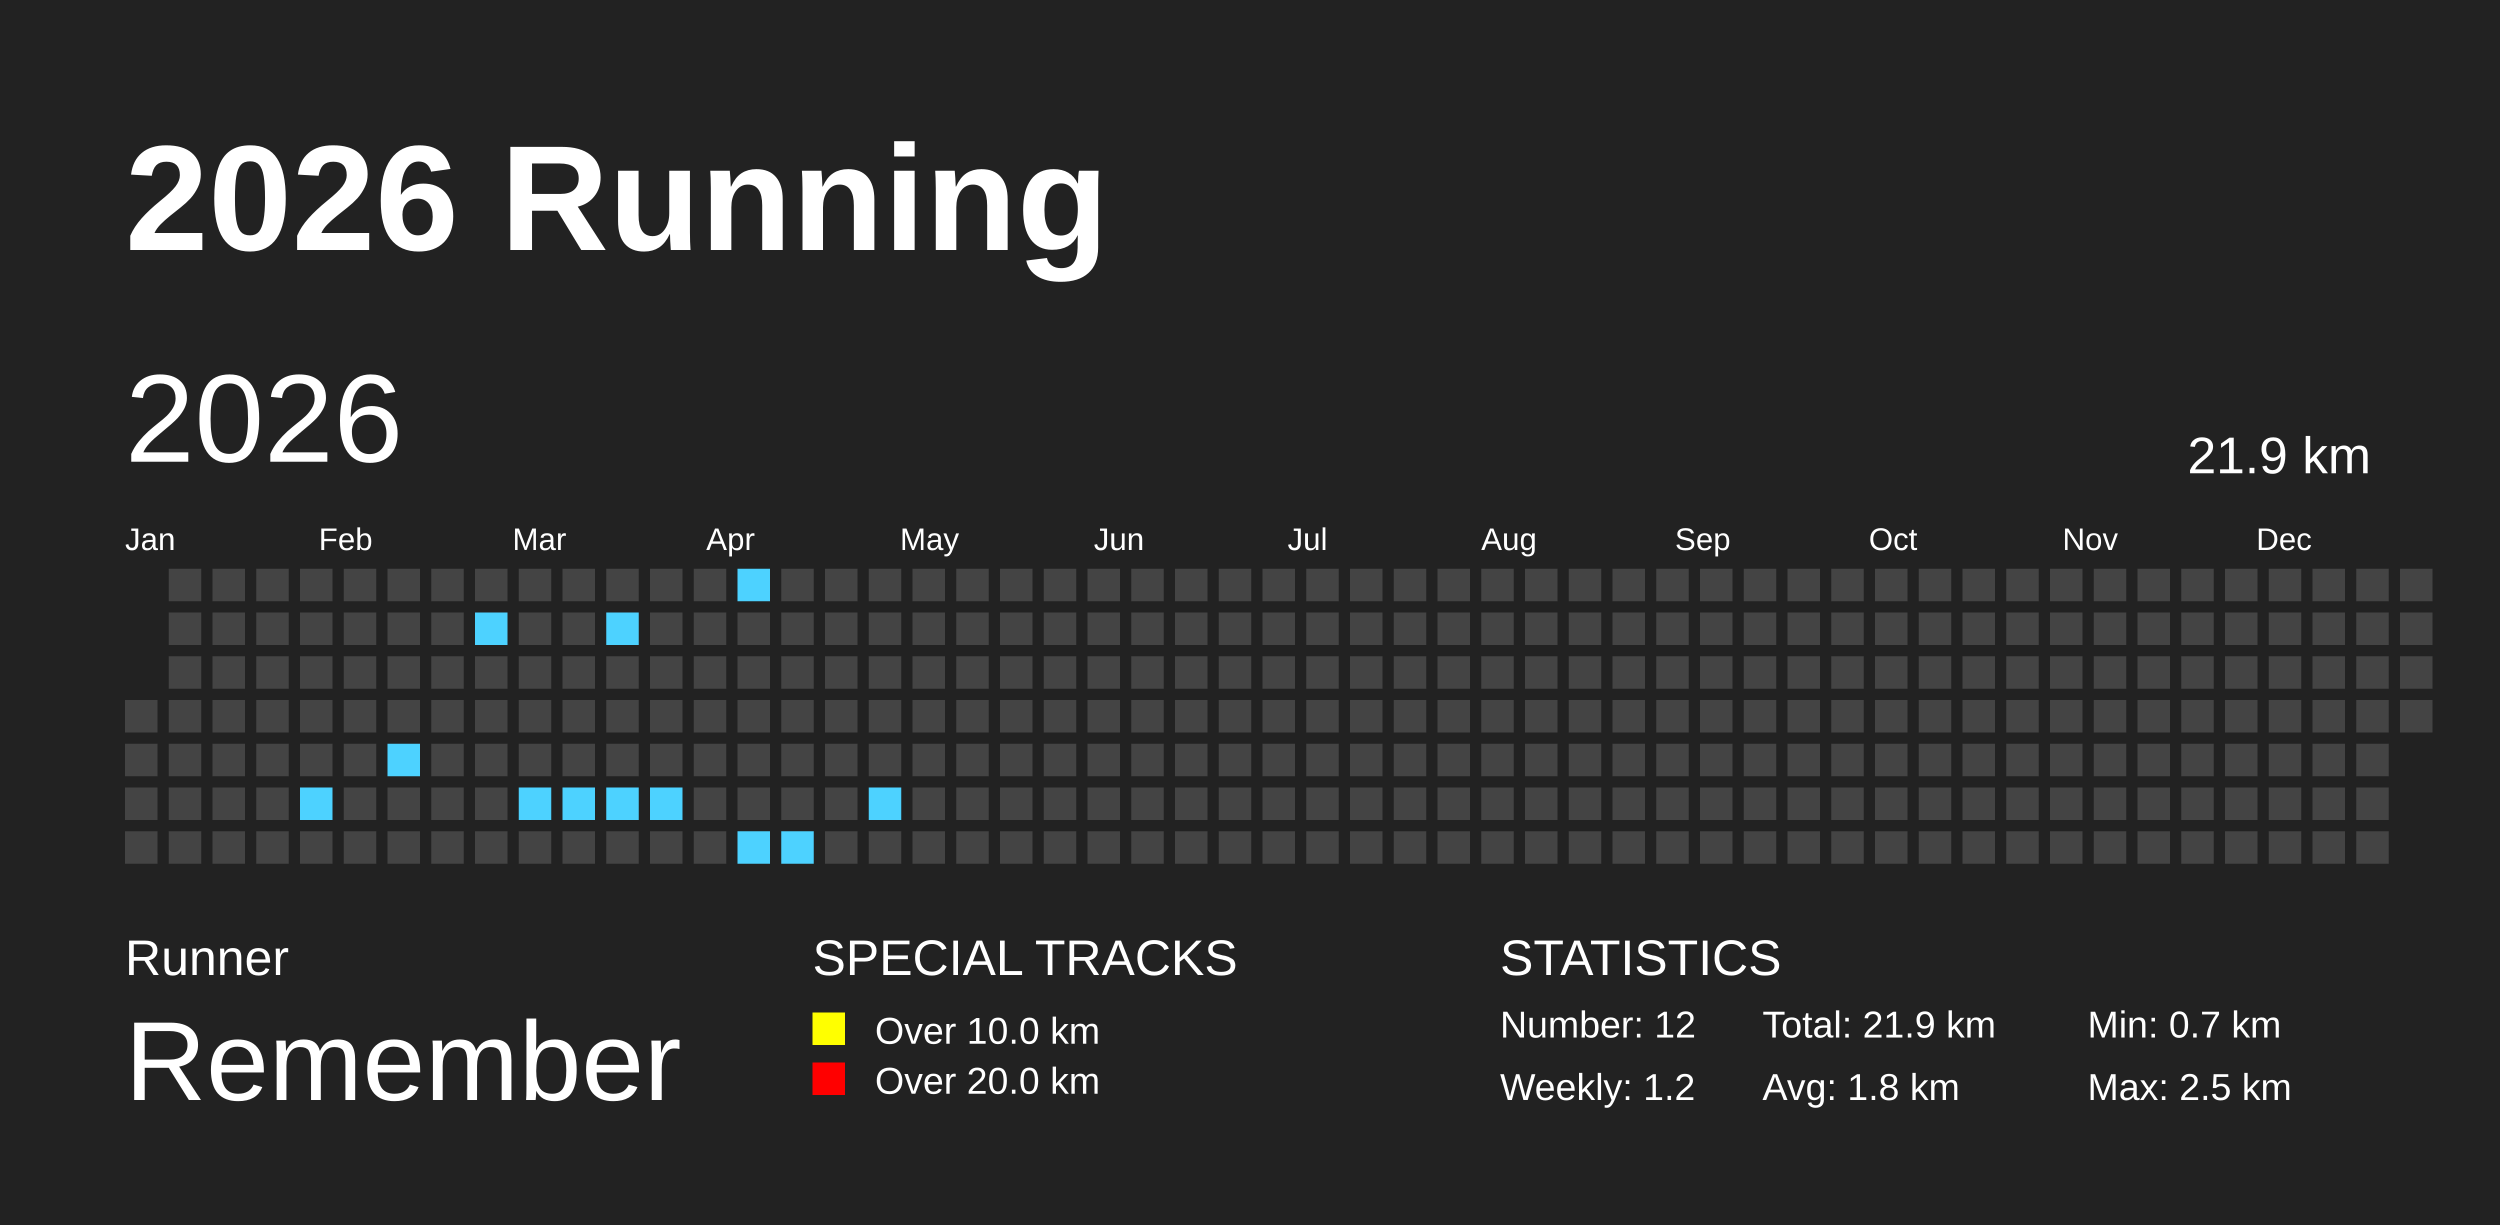
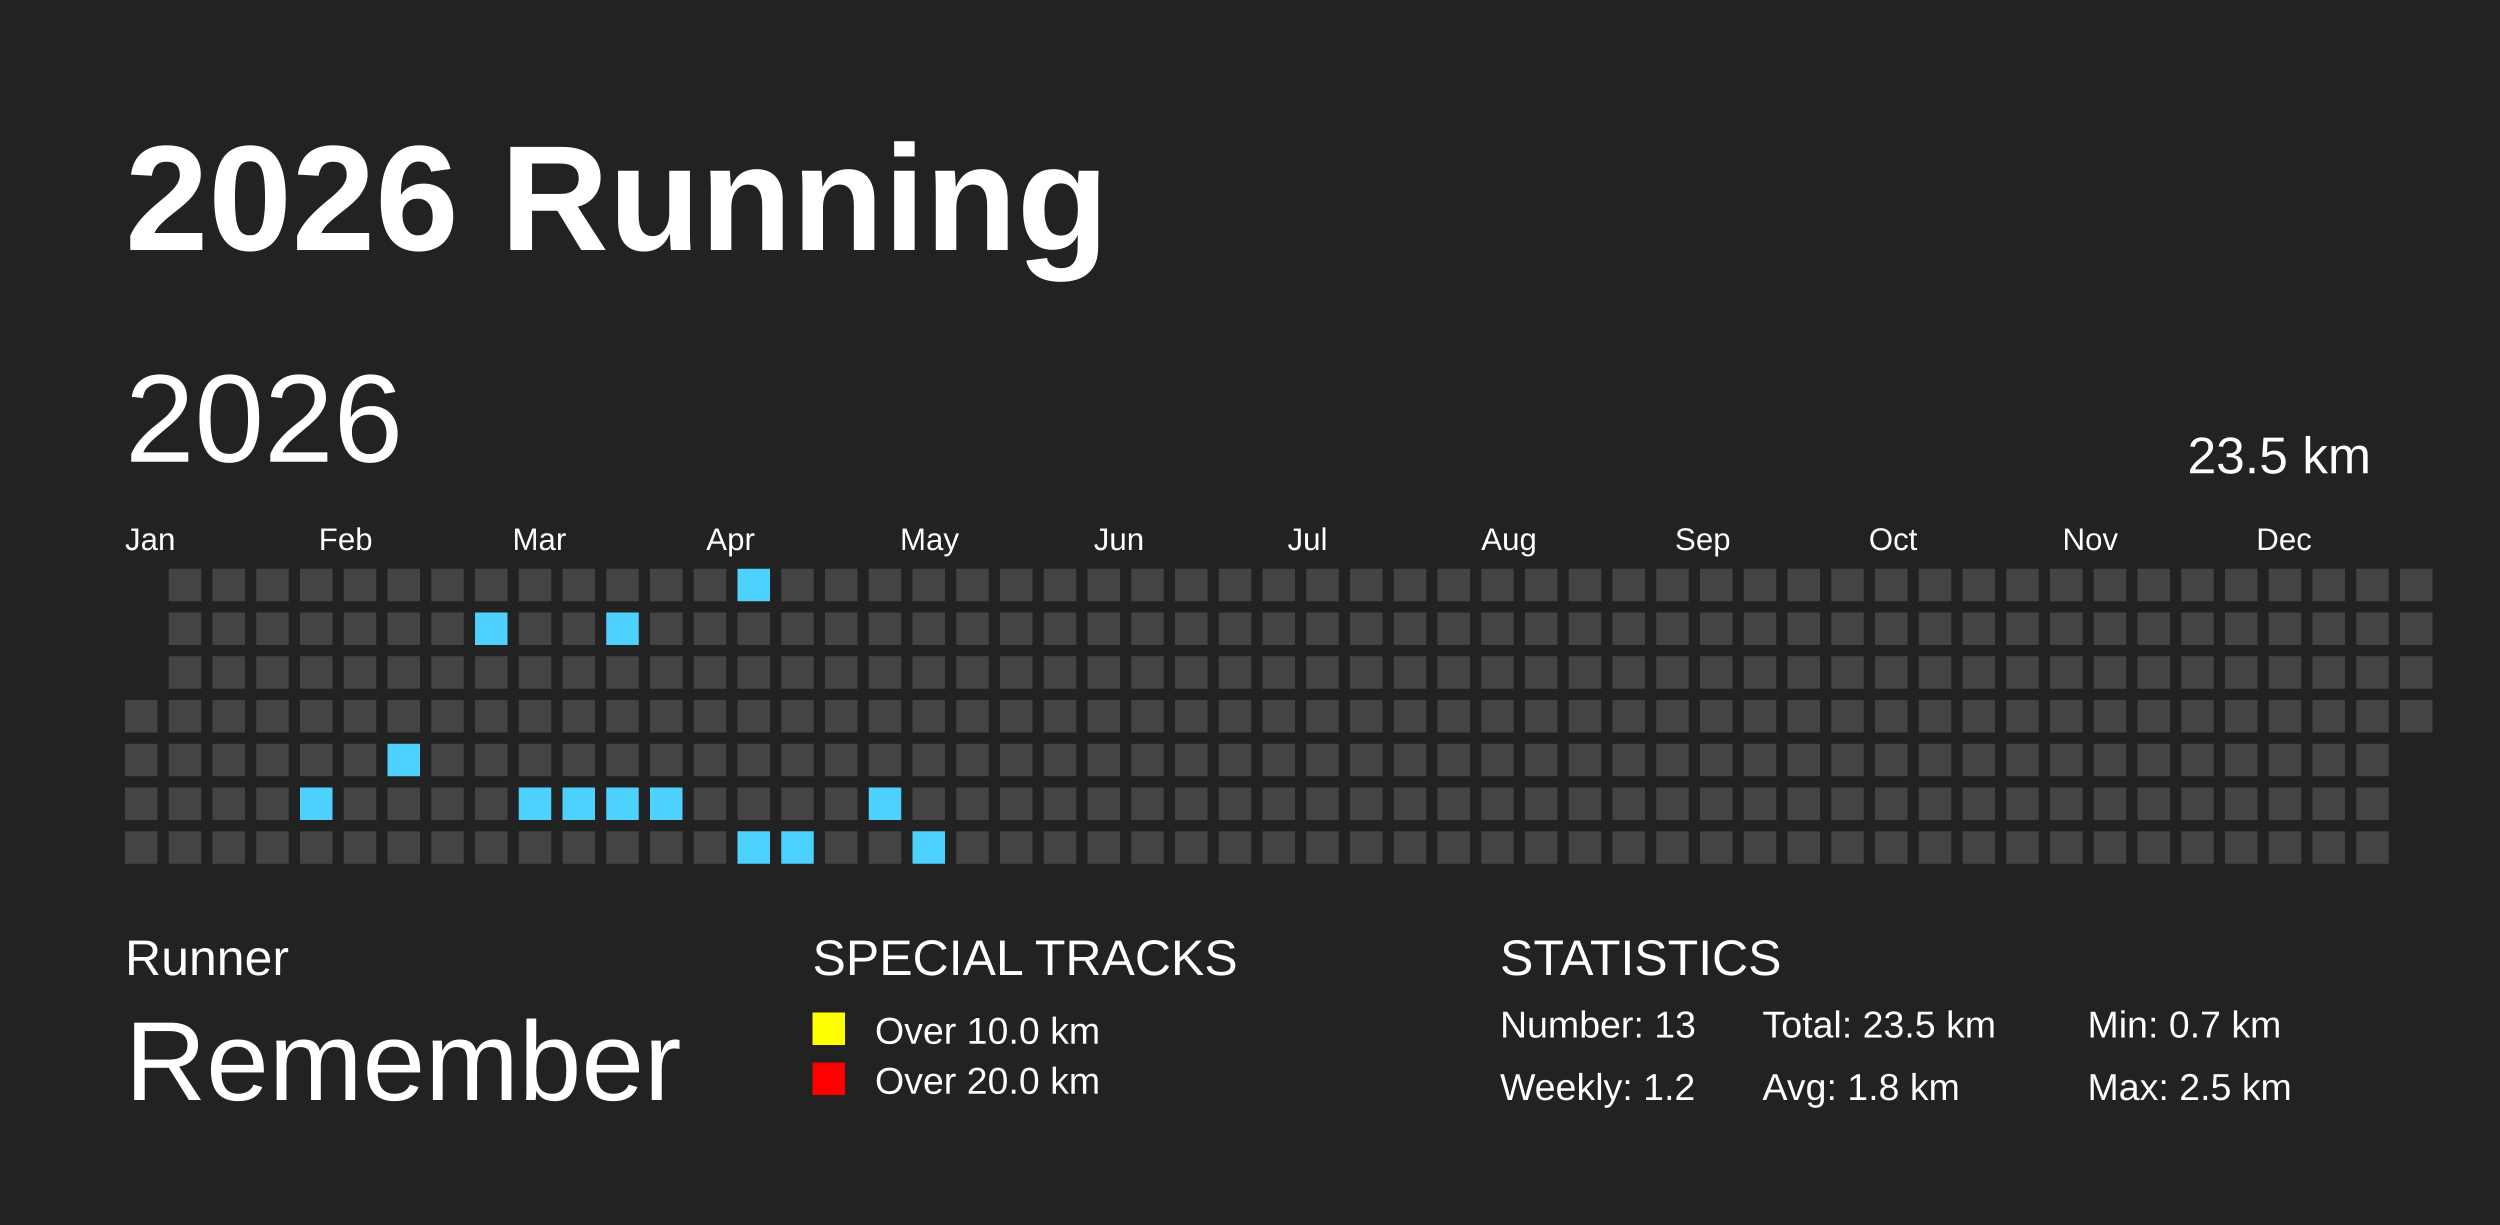
<svg xmlns="http://www.w3.org/2000/svg" baseProfile="full" height="98mm" version="1.1" viewBox="0,0,200,98" width="200mm">
  <defs />
  <rect fill="#222222" height="98" width="200" x="0" y="0" />
  <text fill="#FFFFFF" style="font-size:12px; font-family:Arial; font-weight:bold;" x="10" y="20">2026 Running</text>
  <text fill="#FFFFFF" style="font-size:4px; font-family:Arial" x="10" y="78">Runner</text>
  <text fill="#FFFFFF" style="font-size:9px; font-family:Arial" x="10" y="88">Remember</text>
  <text fill="#FFFFFF" style="font-size:4px; font-family:Arial" x="65" y="78">SPECIAL TRACKS</text>
  <rect fill="yellow" height="2.6" width="2.6" x="65" y="81" />
  <text fill="#FFFFFF" style="font-size:3px; font-family:Arial" x="70" y="83.5">Over 10.0 km</text>
  <rect fill="red" height="2.6" width="2.6" x="65" y="85" />
  <text fill="#FFFFFF" style="font-size:3px; font-family:Arial" x="70" y="87.5">Over 20.0 km</text>
  <text fill="#FFFFFF" style="font-size:4px; font-family:Arial" x="120" y="78">STATISTICS</text>
-   <text fill="#FFFFFF" style="font-size:3px; font-family:Arial" x="120" y="83">Number: 12</text>
+   <text fill="#FFFFFF" style="font-size:3px; font-family:Arial" x="120" y="83">Number: 13</text>
  <text fill="#FFFFFF" style="font-size:3px; font-family:Arial" x="120" y="88">Weekly: 1.2</text>
-   <text fill="#FFFFFF" style="font-size:3px; font-family:Arial" x="141" y="83">Total: 21.9 km</text>
+   <text fill="#FFFFFF" style="font-size:3px; font-family:Arial" x="141" y="83">Total: 23.5 km</text>
  <text fill="#FFFFFF" style="font-size:3px; font-family:Arial" x="141" y="88">Avg: 1.8 km</text>
  <text fill="#FFFFFF" style="font-size:3px; font-family:Arial" x="167" y="83">Min: 0.7 km</text>
  <text fill="#FFFFFF" style="font-size:3px; font-family:Arial" x="167" y="88">Max: 2.5 km</text>
  <text dominant-baseline="hanging" fill="#FFFFFF" style="font-size:10.0px; font-family:Arial;" x="10" y="30">2026</text>
-   <text dominant-baseline="hanging" fill="#FFFFFF" style="font-size:4.125px; font-family:Arial;" x="175" y="35">21.9 km</text>
+   <text dominant-baseline="hanging" fill="#FFFFFF" style="font-size:4.125px; font-family:Arial;" x="175" y="35">23.5 km</text>
  <text fill="#FFFFFF" style="font-size:2.5px; font-family:Arial" x="10.0" y="44">Jan</text>
  <text fill="#FFFFFF" style="font-size:2.5px; font-family:Arial" x="25.5" y="44">Feb</text>
  <text fill="#FFFFFF" style="font-size:2.5px; font-family:Arial" x="41.0" y="44">Mar</text>
  <text fill="#FFFFFF" style="font-size:2.5px; font-family:Arial" x="56.5" y="44">Apr</text>
  <text fill="#FFFFFF" style="font-size:2.5px; font-family:Arial" x="72.0" y="44">May</text>
  <text fill="#FFFFFF" style="font-size:2.5px; font-family:Arial" x="87.5" y="44">Jun</text>
  <text fill="#FFFFFF" style="font-size:2.5px; font-family:Arial" x="103.0" y="44">Jul</text>
  <text fill="#FFFFFF" style="font-size:2.5px; font-family:Arial" x="118.5" y="44">Aug</text>
  <text fill="#FFFFFF" style="font-size:2.5px; font-family:Arial" x="134.0" y="44">Sep</text>
  <text fill="#FFFFFF" style="font-size:2.5px; font-family:Arial" x="149.5" y="44">Oct</text>
  <text fill="#FFFFFF" style="font-size:2.5px; font-family:Arial" x="165.0" y="44">Nov</text>
  <text fill="#FFFFFF" style="font-size:2.5px; font-family:Arial" x="180.5" y="44">Dec</text>
  <rect fill="#444444" height="2.6" width="2.6" x="10.0" y="56.0" />
  <rect fill="#444444" height="2.6" width="2.6" x="10.0" y="59.5" />
  <rect fill="#444444" height="2.6" width="2.6" x="10.0" y="63.0" />
  <rect fill="#444444" height="2.6" width="2.6" x="10.0" y="66.5" />
  <rect fill="#444444" height="2.6" width="2.6" x="13.5" y="45.5" />
  <rect fill="#444444" height="2.6" width="2.6" x="13.5" y="49.0" />
  <rect fill="#444444" height="2.6" width="2.6" x="13.5" y="52.5" />
  <rect fill="#444444" height="2.6" width="2.6" x="13.5" y="56.0" />
  <rect fill="#444444" height="2.6" width="2.6" x="13.5" y="59.5" />
  <rect fill="#444444" height="2.6" width="2.6" x="13.5" y="63.0" />
  <rect fill="#444444" height="2.6" width="2.6" x="13.5" y="66.5" />
  <rect fill="#444444" height="2.6" width="2.6" x="17.0" y="45.5" />
  <rect fill="#444444" height="2.6" width="2.6" x="17.0" y="49.0" />
  <rect fill="#444444" height="2.6" width="2.6" x="17.0" y="52.5" />
  <rect fill="#444444" height="2.6" width="2.6" x="17.0" y="56.0" />
  <rect fill="#444444" height="2.6" width="2.6" x="17.0" y="59.5" />
  <rect fill="#444444" height="2.6" width="2.6" x="17.0" y="63.0" />
  <rect fill="#444444" height="2.6" width="2.6" x="17.0" y="66.5" />
  <rect fill="#444444" height="2.6" width="2.6" x="20.5" y="45.5" />
  <rect fill="#444444" height="2.6" width="2.6" x="20.5" y="49.0" />
  <rect fill="#444444" height="2.6" width="2.6" x="20.5" y="52.5" />
  <rect fill="#444444" height="2.6" width="2.6" x="20.5" y="56.0" />
  <rect fill="#444444" height="2.6" width="2.6" x="20.5" y="59.5" />
  <rect fill="#444444" height="2.6" width="2.6" x="20.5" y="63.0" />
  <rect fill="#444444" height="2.6" width="2.6" x="20.5" y="66.5" />
  <rect fill="#444444" height="2.6" width="2.6" x="24.0" y="45.5" />
  <rect fill="#444444" height="2.6" width="2.6" x="24.0" y="49.0" />
  <rect fill="#444444" height="2.6" width="2.6" x="24.0" y="52.5" />
  <rect fill="#444444" height="2.6" width="2.6" x="24.0" y="56.0" />
  <rect fill="#444444" height="2.6" width="2.6" x="24.0" y="59.5" />
  <rect fill="#4DD2FF" height="2.6" width="2.6" x="24.0" y="63.0" />
  <rect fill="#444444" height="2.6" width="2.6" x="24.0" y="66.5" />
  <rect fill="#444444" height="2.6" width="2.6" x="27.5" y="45.5" />
  <rect fill="#444444" height="2.6" width="2.6" x="27.5" y="49.0" />
  <rect fill="#444444" height="2.6" width="2.6" x="27.5" y="52.5" />
  <rect fill="#444444" height="2.6" width="2.6" x="27.5" y="56.0" />
  <rect fill="#444444" height="2.6" width="2.6" x="27.5" y="59.5" />
  <rect fill="#444444" height="2.6" width="2.6" x="27.5" y="63.0" />
  <rect fill="#444444" height="2.6" width="2.6" x="27.5" y="66.5" />
  <rect fill="#444444" height="2.6" width="2.6" x="31.0" y="45.5" />
  <rect fill="#444444" height="2.6" width="2.6" x="31.0" y="49.0" />
  <rect fill="#444444" height="2.6" width="2.6" x="31.0" y="52.5" />
  <rect fill="#444444" height="2.6" width="2.6" x="31.0" y="56.0" />
  <rect fill="#4DD2FF" height="2.6" width="2.6" x="31.0" y="59.5" />
  <rect fill="#444444" height="2.6" width="2.6" x="31.0" y="63.0" />
  <rect fill="#444444" height="2.6" width="2.6" x="31.0" y="66.5" />
  <rect fill="#444444" height="2.6" width="2.6" x="34.5" y="45.5" />
  <rect fill="#444444" height="2.6" width="2.6" x="34.5" y="49.0" />
  <rect fill="#444444" height="2.6" width="2.6" x="34.5" y="52.5" />
  <rect fill="#444444" height="2.6" width="2.6" x="34.5" y="56.0" />
  <rect fill="#444444" height="2.6" width="2.6" x="34.5" y="59.5" />
  <rect fill="#444444" height="2.6" width="2.6" x="34.5" y="63.0" />
  <rect fill="#444444" height="2.6" width="2.6" x="34.5" y="66.5" />
  <rect fill="#444444" height="2.6" width="2.6" x="38.0" y="45.5" />
  <rect fill="#4DD2FF" height="2.6" width="2.6" x="38.0" y="49.0" />
  <rect fill="#444444" height="2.6" width="2.6" x="38.0" y="52.5" />
  <rect fill="#444444" height="2.6" width="2.6" x="38.0" y="56.0" />
  <rect fill="#444444" height="2.6" width="2.6" x="38.0" y="59.5" />
  <rect fill="#444444" height="2.6" width="2.6" x="38.0" y="63.0" />
  <rect fill="#444444" height="2.6" width="2.6" x="38.0" y="66.5" />
  <rect fill="#444444" height="2.6" width="2.6" x="41.5" y="45.5" />
  <rect fill="#444444" height="2.6" width="2.6" x="41.5" y="49.0" />
  <rect fill="#444444" height="2.6" width="2.6" x="41.5" y="52.5" />
  <rect fill="#444444" height="2.6" width="2.6" x="41.5" y="56.0" />
  <rect fill="#444444" height="2.6" width="2.6" x="41.5" y="59.5" />
  <rect fill="#4DD2FF" height="2.6" width="2.6" x="41.5" y="63.0" />
  <rect fill="#444444" height="2.6" width="2.6" x="41.5" y="66.5" />
  <rect fill="#444444" height="2.6" width="2.6" x="45.0" y="45.5" />
  <rect fill="#444444" height="2.6" width="2.6" x="45.0" y="49.0" />
  <rect fill="#444444" height="2.6" width="2.6" x="45.0" y="52.5" />
  <rect fill="#444444" height="2.6" width="2.6" x="45.0" y="56.0" />
  <rect fill="#444444" height="2.6" width="2.6" x="45.0" y="59.5" />
  <rect fill="#4DD2FF" height="2.6" width="2.6" x="45.0" y="63.0" />
  <rect fill="#444444" height="2.6" width="2.6" x="45.0" y="66.5" />
  <rect fill="#444444" height="2.6" width="2.6" x="48.5" y="45.5" />
  <rect fill="#4DD2FF" height="2.6" width="2.6" x="48.5" y="49.0" />
  <rect fill="#444444" height="2.6" width="2.6" x="48.5" y="52.5" />
  <rect fill="#444444" height="2.6" width="2.6" x="48.5" y="56.0" />
  <rect fill="#444444" height="2.6" width="2.6" x="48.5" y="59.5" />
  <rect fill="#4DD2FF" height="2.6" width="2.6" x="48.5" y="63.0" />
  <rect fill="#444444" height="2.6" width="2.6" x="48.5" y="66.5" />
  <rect fill="#444444" height="2.6" width="2.6" x="52.0" y="45.5" />
  <rect fill="#444444" height="2.6" width="2.6" x="52.0" y="49.0" />
  <rect fill="#444444" height="2.6" width="2.6" x="52.0" y="52.5" />
  <rect fill="#444444" height="2.6" width="2.6" x="52.0" y="56.0" />
  <rect fill="#444444" height="2.6" width="2.6" x="52.0" y="59.5" />
  <rect fill="#4DD2FF" height="2.6" width="2.6" x="52.0" y="63.0" />
  <rect fill="#444444" height="2.6" width="2.6" x="52.0" y="66.5" />
  <rect fill="#444444" height="2.6" width="2.6" x="55.5" y="45.5" />
  <rect fill="#444444" height="2.6" width="2.6" x="55.5" y="49.0" />
  <rect fill="#444444" height="2.6" width="2.6" x="55.5" y="52.5" />
  <rect fill="#444444" height="2.6" width="2.6" x="55.5" y="56.0" />
  <rect fill="#444444" height="2.6" width="2.6" x="55.5" y="59.5" />
  <rect fill="#444444" height="2.6" width="2.6" x="55.5" y="63.0" />
  <rect fill="#444444" height="2.6" width="2.6" x="55.5" y="66.5" />
  <rect fill="#4DD2FF" height="2.6" width="2.6" x="59.0" y="45.5" />
  <rect fill="#444444" height="2.6" width="2.6" x="59.0" y="49.0" />
  <rect fill="#444444" height="2.6" width="2.6" x="59.0" y="52.5" />
  <rect fill="#444444" height="2.6" width="2.6" x="59.0" y="56.0" />
  <rect fill="#444444" height="2.6" width="2.6" x="59.0" y="59.5" />
  <rect fill="#444444" height="2.6" width="2.6" x="59.0" y="63.0" />
  <rect fill="#4DD2FF" height="2.6" width="2.6" x="59.0" y="66.5" />
  <rect fill="#444444" height="2.6" width="2.6" x="62.5" y="45.5" />
  <rect fill="#444444" height="2.6" width="2.6" x="62.5" y="49.0" />
  <rect fill="#444444" height="2.6" width="2.6" x="62.5" y="52.5" />
  <rect fill="#444444" height="2.6" width="2.6" x="62.5" y="56.0" />
  <rect fill="#444444" height="2.6" width="2.6" x="62.5" y="59.5" />
  <rect fill="#444444" height="2.6" width="2.6" x="62.5" y="63.0" />
  <rect fill="#4DD2FF" height="2.6" width="2.6" x="62.5" y="66.5" />
  <rect fill="#444444" height="2.6" width="2.6" x="66.0" y="45.5" />
  <rect fill="#444444" height="2.6" width="2.6" x="66.0" y="49.0" />
  <rect fill="#444444" height="2.6" width="2.6" x="66.0" y="52.5" />
  <rect fill="#444444" height="2.6" width="2.6" x="66.0" y="56.0" />
  <rect fill="#444444" height="2.6" width="2.6" x="66.0" y="59.5" />
  <rect fill="#444444" height="2.6" width="2.6" x="66.0" y="63.0" />
  <rect fill="#444444" height="2.6" width="2.6" x="66.0" y="66.5" />
  <rect fill="#444444" height="2.6" width="2.6" x="69.5" y="45.5" />
  <rect fill="#444444" height="2.6" width="2.6" x="69.5" y="49.0" />
  <rect fill="#444444" height="2.6" width="2.6" x="69.5" y="52.5" />
  <rect fill="#444444" height="2.6" width="2.6" x="69.5" y="56.0" />
  <rect fill="#444444" height="2.6" width="2.6" x="69.5" y="59.5" />
  <rect fill="#4DD2FF" height="2.6" width="2.6" x="69.5" y="63.0" />
  <rect fill="#444444" height="2.6" width="2.6" x="69.5" y="66.5" />
  <rect fill="#444444" height="2.6" width="2.6" x="73.0" y="45.5" />
  <rect fill="#444444" height="2.6" width="2.6" x="73.0" y="49.0" />
  <rect fill="#444444" height="2.6" width="2.6" x="73.0" y="52.5" />
  <rect fill="#444444" height="2.6" width="2.6" x="73.0" y="56.0" />
  <rect fill="#444444" height="2.6" width="2.6" x="73.0" y="59.5" />
  <rect fill="#444444" height="2.6" width="2.6" x="73.0" y="63.0" />
-   <rect fill="#444444" height="2.6" width="2.6" x="73.0" y="66.5" />
+   <rect fill="#4DD2FF" height="2.6" width="2.6" x="73.0" y="66.5" />
  <rect fill="#444444" height="2.6" width="2.6" x="76.5" y="45.5" />
  <rect fill="#444444" height="2.6" width="2.6" x="76.5" y="49.0" />
  <rect fill="#444444" height="2.6" width="2.6" x="76.5" y="52.5" />
  <rect fill="#444444" height="2.6" width="2.6" x="76.5" y="56.0" />
  <rect fill="#444444" height="2.6" width="2.6" x="76.5" y="59.5" />
  <rect fill="#444444" height="2.6" width="2.6" x="76.5" y="63.0" />
  <rect fill="#444444" height="2.6" width="2.6" x="76.5" y="66.5" />
  <rect fill="#444444" height="2.6" width="2.6" x="80.0" y="45.5" />
  <rect fill="#444444" height="2.6" width="2.6" x="80.0" y="49.0" />
  <rect fill="#444444" height="2.6" width="2.6" x="80.0" y="52.5" />
  <rect fill="#444444" height="2.6" width="2.6" x="80.0" y="56.0" />
  <rect fill="#444444" height="2.6" width="2.6" x="80.0" y="59.5" />
  <rect fill="#444444" height="2.6" width="2.6" x="80.0" y="63.0" />
  <rect fill="#444444" height="2.6" width="2.6" x="80.0" y="66.5" />
  <rect fill="#444444" height="2.6" width="2.6" x="83.5" y="45.5" />
  <rect fill="#444444" height="2.6" width="2.6" x="83.5" y="49.0" />
  <rect fill="#444444" height="2.6" width="2.6" x="83.5" y="52.5" />
  <rect fill="#444444" height="2.6" width="2.6" x="83.5" y="56.0" />
  <rect fill="#444444" height="2.6" width="2.6" x="83.5" y="59.5" />
  <rect fill="#444444" height="2.6" width="2.6" x="83.5" y="63.0" />
  <rect fill="#444444" height="2.6" width="2.6" x="83.5" y="66.5" />
  <rect fill="#444444" height="2.6" width="2.6" x="87.0" y="45.5" />
  <rect fill="#444444" height="2.6" width="2.6" x="87.0" y="49.0" />
  <rect fill="#444444" height="2.6" width="2.6" x="87.0" y="52.5" />
  <rect fill="#444444" height="2.6" width="2.6" x="87.0" y="56.0" />
  <rect fill="#444444" height="2.6" width="2.6" x="87.0" y="59.5" />
  <rect fill="#444444" height="2.6" width="2.6" x="87.0" y="63.0" />
  <rect fill="#444444" height="2.6" width="2.6" x="87.0" y="66.5" />
  <rect fill="#444444" height="2.6" width="2.6" x="90.5" y="45.5" />
  <rect fill="#444444" height="2.6" width="2.6" x="90.5" y="49.0" />
  <rect fill="#444444" height="2.6" width="2.6" x="90.5" y="52.5" />
  <rect fill="#444444" height="2.6" width="2.6" x="90.5" y="56.0" />
  <rect fill="#444444" height="2.6" width="2.6" x="90.5" y="59.5" />
  <rect fill="#444444" height="2.6" width="2.6" x="90.5" y="63.0" />
  <rect fill="#444444" height="2.6" width="2.6" x="90.5" y="66.5" />
  <rect fill="#444444" height="2.6" width="2.6" x="94.0" y="45.5" />
  <rect fill="#444444" height="2.6" width="2.6" x="94.0" y="49.0" />
  <rect fill="#444444" height="2.6" width="2.6" x="94.0" y="52.5" />
  <rect fill="#444444" height="2.6" width="2.6" x="94.0" y="56.0" />
  <rect fill="#444444" height="2.6" width="2.6" x="94.0" y="59.5" />
  <rect fill="#444444" height="2.6" width="2.6" x="94.0" y="63.0" />
  <rect fill="#444444" height="2.6" width="2.6" x="94.0" y="66.5" />
  <rect fill="#444444" height="2.6" width="2.6" x="97.5" y="45.5" />
  <rect fill="#444444" height="2.6" width="2.6" x="97.5" y="49.0" />
  <rect fill="#444444" height="2.6" width="2.6" x="97.5" y="52.5" />
  <rect fill="#444444" height="2.6" width="2.6" x="97.5" y="56.0" />
  <rect fill="#444444" height="2.6" width="2.6" x="97.5" y="59.5" />
  <rect fill="#444444" height="2.6" width="2.6" x="97.5" y="63.0" />
  <rect fill="#444444" height="2.6" width="2.6" x="97.5" y="66.5" />
  <rect fill="#444444" height="2.6" width="2.6" x="101.0" y="45.5" />
  <rect fill="#444444" height="2.6" width="2.6" x="101.0" y="49.0" />
  <rect fill="#444444" height="2.6" width="2.6" x="101.0" y="52.5" />
  <rect fill="#444444" height="2.6" width="2.6" x="101.0" y="56.0" />
  <rect fill="#444444" height="2.6" width="2.6" x="101.0" y="59.5" />
  <rect fill="#444444" height="2.6" width="2.6" x="101.0" y="63.0" />
  <rect fill="#444444" height="2.6" width="2.6" x="101.0" y="66.5" />
  <rect fill="#444444" height="2.6" width="2.6" x="104.5" y="45.5" />
  <rect fill="#444444" height="2.6" width="2.6" x="104.5" y="49.0" />
  <rect fill="#444444" height="2.6" width="2.6" x="104.5" y="52.5" />
  <rect fill="#444444" height="2.6" width="2.6" x="104.5" y="56.0" />
  <rect fill="#444444" height="2.6" width="2.6" x="104.5" y="59.5" />
  <rect fill="#444444" height="2.6" width="2.6" x="104.5" y="63.0" />
  <rect fill="#444444" height="2.6" width="2.6" x="104.5" y="66.5" />
  <rect fill="#444444" height="2.6" width="2.6" x="108.0" y="45.5" />
  <rect fill="#444444" height="2.6" width="2.6" x="108.0" y="49.0" />
  <rect fill="#444444" height="2.6" width="2.6" x="108.0" y="52.5" />
  <rect fill="#444444" height="2.6" width="2.6" x="108.0" y="56.0" />
  <rect fill="#444444" height="2.6" width="2.6" x="108.0" y="59.5" />
  <rect fill="#444444" height="2.6" width="2.6" x="108.0" y="63.0" />
  <rect fill="#444444" height="2.6" width="2.6" x="108.0" y="66.5" />
  <rect fill="#444444" height="2.6" width="2.6" x="111.5" y="45.5" />
  <rect fill="#444444" height="2.6" width="2.6" x="111.5" y="49.0" />
  <rect fill="#444444" height="2.6" width="2.6" x="111.5" y="52.5" />
  <rect fill="#444444" height="2.6" width="2.6" x="111.5" y="56.0" />
  <rect fill="#444444" height="2.6" width="2.6" x="111.5" y="59.5" />
  <rect fill="#444444" height="2.6" width="2.6" x="111.5" y="63.0" />
  <rect fill="#444444" height="2.6" width="2.6" x="111.5" y="66.5" />
  <rect fill="#444444" height="2.6" width="2.6" x="115.0" y="45.5" />
  <rect fill="#444444" height="2.6" width="2.6" x="115.0" y="49.0" />
  <rect fill="#444444" height="2.6" width="2.6" x="115.0" y="52.5" />
  <rect fill="#444444" height="2.6" width="2.6" x="115.0" y="56.0" />
  <rect fill="#444444" height="2.6" width="2.6" x="115.0" y="59.5" />
  <rect fill="#444444" height="2.6" width="2.6" x="115.0" y="63.0" />
  <rect fill="#444444" height="2.6" width="2.6" x="115.0" y="66.5" />
  <rect fill="#444444" height="2.6" width="2.6" x="118.5" y="45.5" />
  <rect fill="#444444" height="2.6" width="2.6" x="118.5" y="49.0" />
  <rect fill="#444444" height="2.6" width="2.6" x="118.5" y="52.5" />
  <rect fill="#444444" height="2.6" width="2.6" x="118.5" y="56.0" />
  <rect fill="#444444" height="2.6" width="2.6" x="118.5" y="59.5" />
  <rect fill="#444444" height="2.6" width="2.6" x="118.5" y="63.0" />
  <rect fill="#444444" height="2.6" width="2.6" x="118.5" y="66.5" />
  <rect fill="#444444" height="2.6" width="2.6" x="122.0" y="45.5" />
  <rect fill="#444444" height="2.6" width="2.6" x="122.0" y="49.0" />
  <rect fill="#444444" height="2.6" width="2.6" x="122.0" y="52.5" />
  <rect fill="#444444" height="2.6" width="2.6" x="122.0" y="56.0" />
  <rect fill="#444444" height="2.6" width="2.6" x="122.0" y="59.5" />
  <rect fill="#444444" height="2.6" width="2.6" x="122.0" y="63.0" />
  <rect fill="#444444" height="2.6" width="2.6" x="122.0" y="66.5" />
  <rect fill="#444444" height="2.6" width="2.6" x="125.5" y="45.5" />
  <rect fill="#444444" height="2.6" width="2.6" x="125.5" y="49.0" />
  <rect fill="#444444" height="2.6" width="2.6" x="125.5" y="52.5" />
  <rect fill="#444444" height="2.6" width="2.6" x="125.5" y="56.0" />
  <rect fill="#444444" height="2.6" width="2.6" x="125.5" y="59.5" />
  <rect fill="#444444" height="2.6" width="2.6" x="125.5" y="63.0" />
  <rect fill="#444444" height="2.6" width="2.6" x="125.5" y="66.5" />
  <rect fill="#444444" height="2.6" width="2.6" x="129.0" y="45.5" />
  <rect fill="#444444" height="2.6" width="2.6" x="129.0" y="49.0" />
  <rect fill="#444444" height="2.6" width="2.6" x="129.0" y="52.5" />
  <rect fill="#444444" height="2.6" width="2.6" x="129.0" y="56.0" />
  <rect fill="#444444" height="2.6" width="2.6" x="129.0" y="59.5" />
  <rect fill="#444444" height="2.6" width="2.6" x="129.0" y="63.0" />
  <rect fill="#444444" height="2.6" width="2.6" x="129.0" y="66.5" />
  <rect fill="#444444" height="2.6" width="2.6" x="132.5" y="45.5" />
  <rect fill="#444444" height="2.6" width="2.6" x="132.5" y="49.0" />
  <rect fill="#444444" height="2.6" width="2.6" x="132.5" y="52.5" />
  <rect fill="#444444" height="2.6" width="2.6" x="132.5" y="56.0" />
  <rect fill="#444444" height="2.6" width="2.6" x="132.5" y="59.5" />
  <rect fill="#444444" height="2.6" width="2.6" x="132.5" y="63.0" />
  <rect fill="#444444" height="2.6" width="2.6" x="132.5" y="66.5" />
  <rect fill="#444444" height="2.6" width="2.6" x="136.0" y="45.5" />
  <rect fill="#444444" height="2.6" width="2.6" x="136.0" y="49.0" />
  <rect fill="#444444" height="2.6" width="2.6" x="136.0" y="52.5" />
  <rect fill="#444444" height="2.6" width="2.6" x="136.0" y="56.0" />
  <rect fill="#444444" height="2.6" width="2.6" x="136.0" y="59.5" />
  <rect fill="#444444" height="2.6" width="2.6" x="136.0" y="63.0" />
  <rect fill="#444444" height="2.6" width="2.6" x="136.0" y="66.5" />
  <rect fill="#444444" height="2.6" width="2.6" x="139.5" y="45.5" />
  <rect fill="#444444" height="2.6" width="2.6" x="139.5" y="49.0" />
  <rect fill="#444444" height="2.6" width="2.6" x="139.5" y="52.5" />
  <rect fill="#444444" height="2.6" width="2.6" x="139.5" y="56.0" />
  <rect fill="#444444" height="2.6" width="2.6" x="139.5" y="59.5" />
  <rect fill="#444444" height="2.6" width="2.6" x="139.5" y="63.0" />
  <rect fill="#444444" height="2.6" width="2.6" x="139.5" y="66.5" />
  <rect fill="#444444" height="2.6" width="2.6" x="143.0" y="45.5" />
  <rect fill="#444444" height="2.6" width="2.6" x="143.0" y="49.0" />
  <rect fill="#444444" height="2.6" width="2.6" x="143.0" y="52.5" />
  <rect fill="#444444" height="2.6" width="2.6" x="143.0" y="56.0" />
  <rect fill="#444444" height="2.6" width="2.6" x="143.0" y="59.5" />
  <rect fill="#444444" height="2.6" width="2.6" x="143.0" y="63.0" />
  <rect fill="#444444" height="2.6" width="2.6" x="143.0" y="66.5" />
  <rect fill="#444444" height="2.6" width="2.6" x="146.5" y="45.5" />
  <rect fill="#444444" height="2.6" width="2.6" x="146.5" y="49.0" />
  <rect fill="#444444" height="2.6" width="2.6" x="146.5" y="52.5" />
  <rect fill="#444444" height="2.6" width="2.6" x="146.5" y="56.0" />
  <rect fill="#444444" height="2.6" width="2.6" x="146.5" y="59.5" />
  <rect fill="#444444" height="2.6" width="2.6" x="146.5" y="63.0" />
  <rect fill="#444444" height="2.6" width="2.6" x="146.5" y="66.5" />
  <rect fill="#444444" height="2.6" width="2.6" x="150.0" y="45.5" />
  <rect fill="#444444" height="2.6" width="2.6" x="150.0" y="49.0" />
  <rect fill="#444444" height="2.6" width="2.6" x="150.0" y="52.5" />
  <rect fill="#444444" height="2.6" width="2.6" x="150.0" y="56.0" />
  <rect fill="#444444" height="2.6" width="2.6" x="150.0" y="59.5" />
  <rect fill="#444444" height="2.6" width="2.6" x="150.0" y="63.0" />
  <rect fill="#444444" height="2.6" width="2.6" x="150.0" y="66.5" />
  <rect fill="#444444" height="2.6" width="2.6" x="153.5" y="45.5" />
  <rect fill="#444444" height="2.6" width="2.6" x="153.5" y="49.0" />
  <rect fill="#444444" height="2.6" width="2.6" x="153.5" y="52.5" />
  <rect fill="#444444" height="2.6" width="2.6" x="153.5" y="56.0" />
  <rect fill="#444444" height="2.6" width="2.6" x="153.5" y="59.5" />
  <rect fill="#444444" height="2.6" width="2.6" x="153.5" y="63.0" />
  <rect fill="#444444" height="2.6" width="2.6" x="153.5" y="66.5" />
  <rect fill="#444444" height="2.6" width="2.6" x="157.0" y="45.5" />
  <rect fill="#444444" height="2.6" width="2.6" x="157.0" y="49.0" />
  <rect fill="#444444" height="2.6" width="2.6" x="157.0" y="52.5" />
  <rect fill="#444444" height="2.6" width="2.6" x="157.0" y="56.0" />
  <rect fill="#444444" height="2.6" width="2.6" x="157.0" y="59.5" />
  <rect fill="#444444" height="2.6" width="2.6" x="157.0" y="63.0" />
  <rect fill="#444444" height="2.6" width="2.6" x="157.0" y="66.5" />
  <rect fill="#444444" height="2.6" width="2.6" x="160.5" y="45.5" />
  <rect fill="#444444" height="2.6" width="2.6" x="160.5" y="49.0" />
  <rect fill="#444444" height="2.6" width="2.6" x="160.5" y="52.5" />
  <rect fill="#444444" height="2.6" width="2.6" x="160.5" y="56.0" />
  <rect fill="#444444" height="2.6" width="2.6" x="160.5" y="59.5" />
  <rect fill="#444444" height="2.6" width="2.6" x="160.5" y="63.0" />
  <rect fill="#444444" height="2.6" width="2.6" x="160.5" y="66.5" />
  <rect fill="#444444" height="2.6" width="2.6" x="164.0" y="45.5" />
  <rect fill="#444444" height="2.6" width="2.6" x="164.0" y="49.0" />
  <rect fill="#444444" height="2.6" width="2.6" x="164.0" y="52.5" />
  <rect fill="#444444" height="2.6" width="2.6" x="164.0" y="56.0" />
  <rect fill="#444444" height="2.6" width="2.6" x="164.0" y="59.5" />
  <rect fill="#444444" height="2.6" width="2.6" x="164.0" y="63.0" />
  <rect fill="#444444" height="2.6" width="2.6" x="164.0" y="66.5" />
  <rect fill="#444444" height="2.6" width="2.6" x="167.5" y="45.5" />
  <rect fill="#444444" height="2.6" width="2.6" x="167.5" y="49.0" />
  <rect fill="#444444" height="2.6" width="2.6" x="167.5" y="52.5" />
  <rect fill="#444444" height="2.6" width="2.6" x="167.5" y="56.0" />
  <rect fill="#444444" height="2.6" width="2.6" x="167.5" y="59.5" />
  <rect fill="#444444" height="2.6" width="2.6" x="167.5" y="63.0" />
  <rect fill="#444444" height="2.6" width="2.6" x="167.5" y="66.5" />
  <rect fill="#444444" height="2.6" width="2.6" x="171.0" y="45.5" />
  <rect fill="#444444" height="2.6" width="2.6" x="171.0" y="49.0" />
  <rect fill="#444444" height="2.6" width="2.6" x="171.0" y="52.5" />
  <rect fill="#444444" height="2.6" width="2.6" x="171.0" y="56.0" />
  <rect fill="#444444" height="2.6" width="2.6" x="171.0" y="59.5" />
  <rect fill="#444444" height="2.6" width="2.6" x="171.0" y="63.0" />
  <rect fill="#444444" height="2.6" width="2.6" x="171.0" y="66.5" />
  <rect fill="#444444" height="2.6" width="2.6" x="174.5" y="45.5" />
  <rect fill="#444444" height="2.6" width="2.6" x="174.5" y="49.0" />
  <rect fill="#444444" height="2.6" width="2.6" x="174.5" y="52.5" />
  <rect fill="#444444" height="2.6" width="2.6" x="174.5" y="56.0" />
  <rect fill="#444444" height="2.6" width="2.6" x="174.5" y="59.5" />
  <rect fill="#444444" height="2.6" width="2.6" x="174.5" y="63.0" />
  <rect fill="#444444" height="2.6" width="2.6" x="174.5" y="66.5" />
  <rect fill="#444444" height="2.6" width="2.6" x="178.0" y="45.5" />
  <rect fill="#444444" height="2.6" width="2.6" x="178.0" y="49.0" />
  <rect fill="#444444" height="2.6" width="2.6" x="178.0" y="52.5" />
  <rect fill="#444444" height="2.6" width="2.6" x="178.0" y="56.0" />
  <rect fill="#444444" height="2.6" width="2.6" x="178.0" y="59.5" />
  <rect fill="#444444" height="2.6" width="2.6" x="178.0" y="63.0" />
  <rect fill="#444444" height="2.6" width="2.6" x="178.0" y="66.5" />
  <rect fill="#444444" height="2.6" width="2.6" x="181.5" y="45.5" />
  <rect fill="#444444" height="2.6" width="2.6" x="181.5" y="49.0" />
  <rect fill="#444444" height="2.6" width="2.6" x="181.5" y="52.5" />
  <rect fill="#444444" height="2.6" width="2.6" x="181.5" y="56.0" />
  <rect fill="#444444" height="2.6" width="2.6" x="181.5" y="59.5" />
  <rect fill="#444444" height="2.6" width="2.6" x="181.5" y="63.0" />
  <rect fill="#444444" height="2.6" width="2.6" x="181.5" y="66.5" />
  <rect fill="#444444" height="2.6" width="2.6" x="185.0" y="45.5" />
  <rect fill="#444444" height="2.6" width="2.6" x="185.0" y="49.0" />
  <rect fill="#444444" height="2.6" width="2.6" x="185.0" y="52.5" />
  <rect fill="#444444" height="2.6" width="2.6" x="185.0" y="56.0" />
  <rect fill="#444444" height="2.6" width="2.6" x="185.0" y="59.5" />
  <rect fill="#444444" height="2.6" width="2.6" x="185.0" y="63.0" />
  <rect fill="#444444" height="2.6" width="2.6" x="185.0" y="66.5" />
  <rect fill="#444444" height="2.6" width="2.6" x="188.5" y="45.5" />
  <rect fill="#444444" height="2.6" width="2.6" x="188.5" y="49.0" />
  <rect fill="#444444" height="2.6" width="2.6" x="188.5" y="52.5" />
  <rect fill="#444444" height="2.6" width="2.6" x="188.5" y="56.0" />
  <rect fill="#444444" height="2.6" width="2.6" x="188.5" y="59.5" />
  <rect fill="#444444" height="2.6" width="2.6" x="188.5" y="63.0" />
  <rect fill="#444444" height="2.6" width="2.6" x="188.5" y="66.5" />
  <rect fill="#444444" height="2.6" width="2.6" x="192.0" y="45.5" />
  <rect fill="#444444" height="2.6" width="2.6" x="192.0" y="49.0" />
  <rect fill="#444444" height="2.6" width="2.6" x="192.0" y="52.5" />
  <rect fill="#444444" height="2.6" width="2.6" x="192.0" y="56.0" />
</svg>
